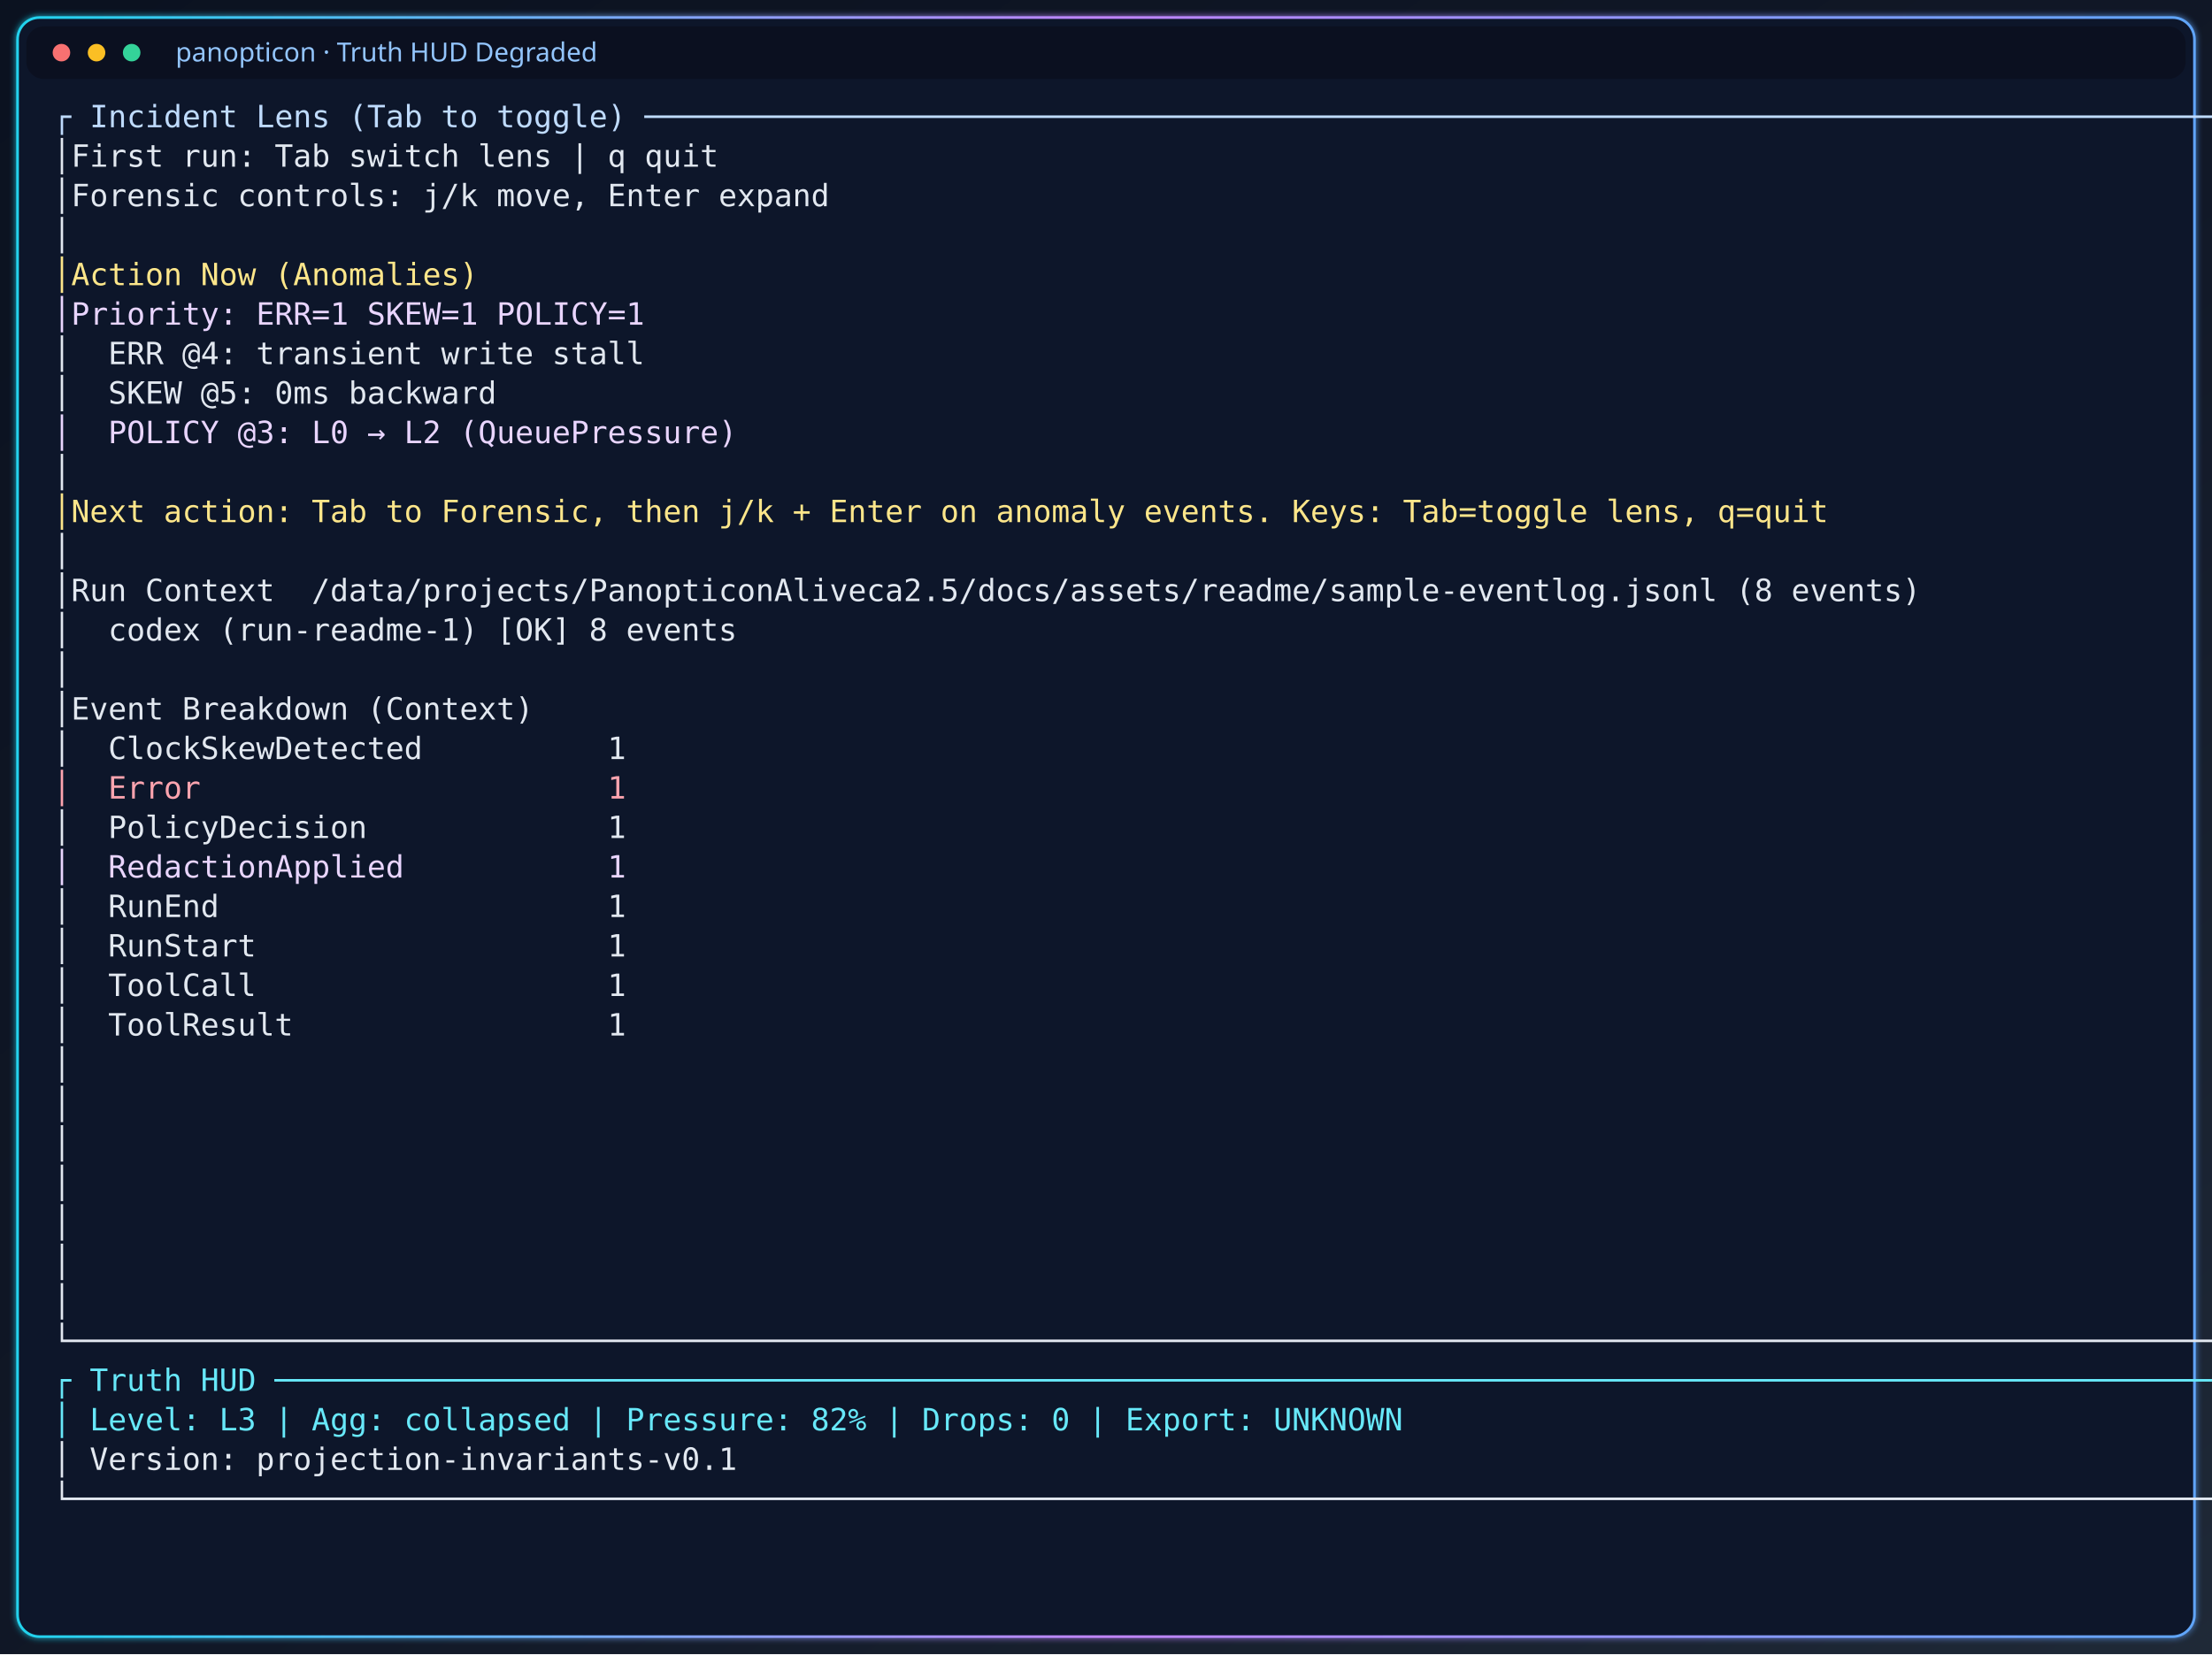
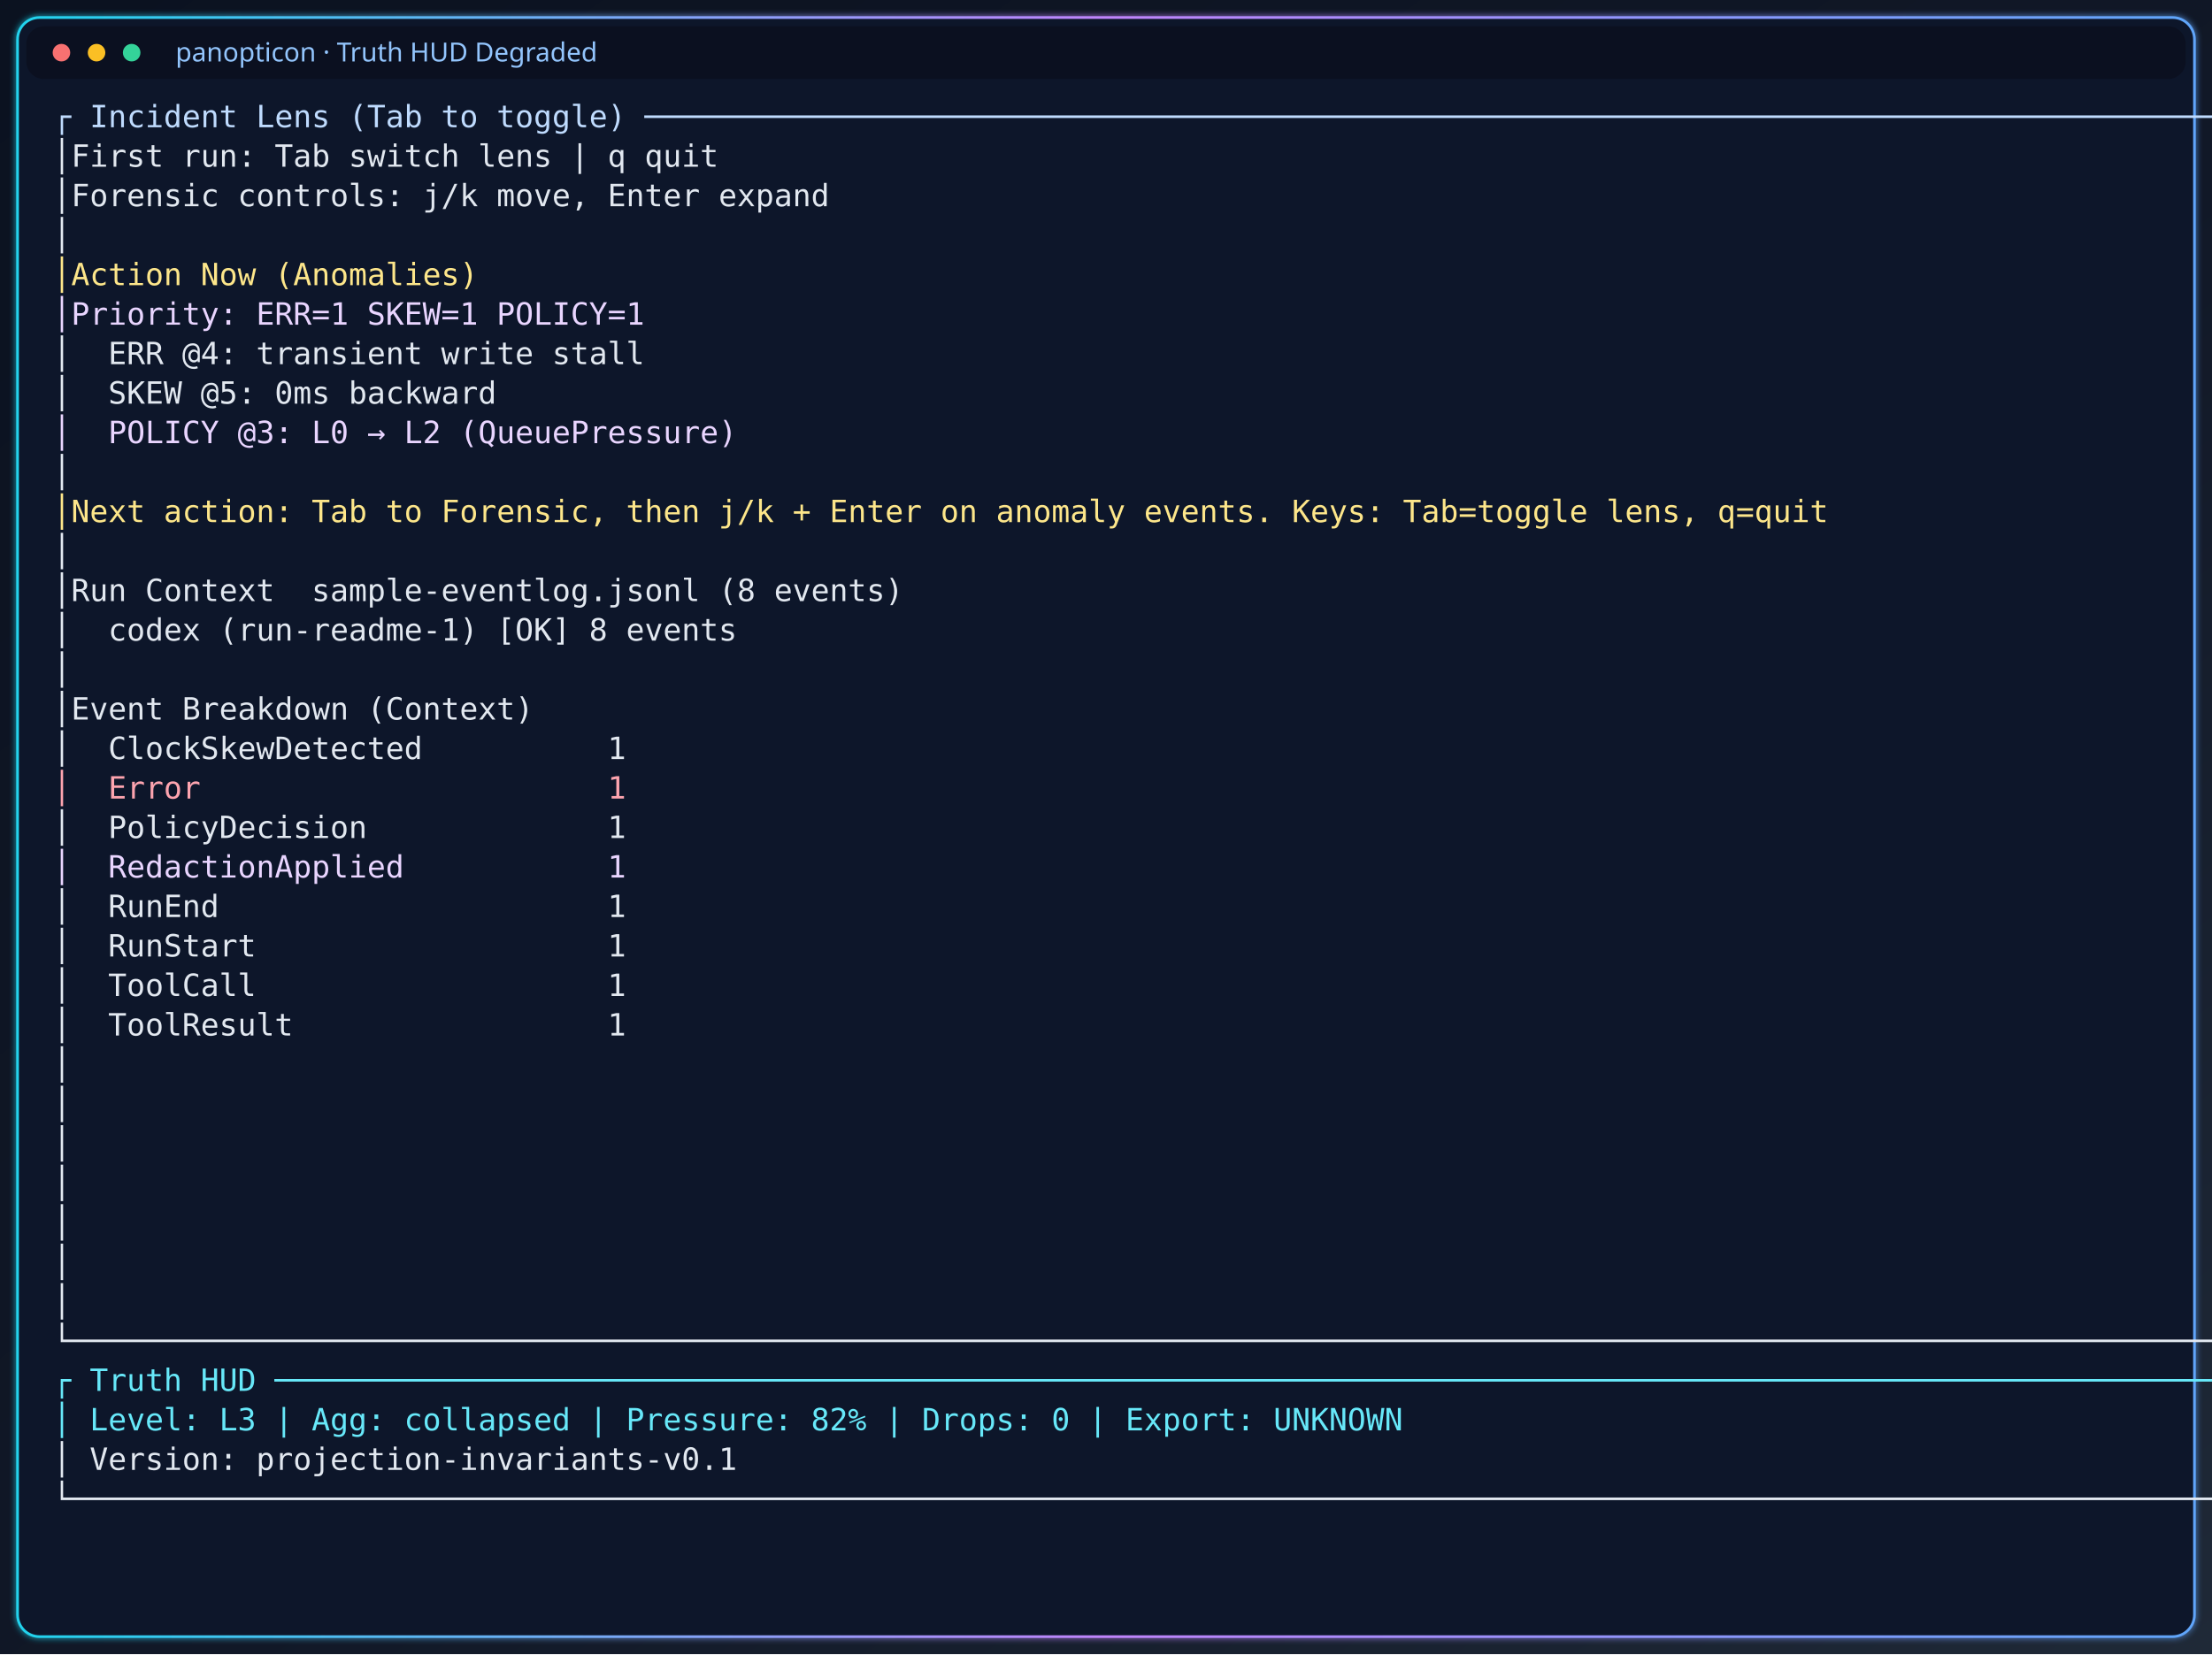
<svg xmlns="http://www.w3.org/2000/svg" width="1008" height="754" viewBox="0 0 1008 754" role="img" aria-label="Truth HUD Degraded">
  <defs>
    <linearGradient id="bg" x1="0" y1="0" x2="1" y2="1">
      <stop offset="0%" stop-color="#0b1220" />
      <stop offset="55%" stop-color="#111827" />
      <stop offset="100%" stop-color="#1f2937" />
    </linearGradient>
    <linearGradient id="frame" x1="0" y1="0" x2="1" y2="0">
      <stop offset="0%" stop-color="#22d3ee" />
      <stop offset="50%" stop-color="#c084fc" />
      <stop offset="100%" stop-color="#60a5fa" />
    </linearGradient>
    <filter id="glow" x="-50%" y="-50%" width="200%" height="200%">
      <feGaussianBlur stdDeviation="1.6" result="blur" />
      <feMerge>
        <feMergeNode in="blur" />
        <feMergeNode in="SourceGraphic" />
      </feMerge>
    </filter>
  </defs>
  <rect x="0" y="0" width="1008" height="754" fill="url(#bg)" />
  <rect x="8" y="8" width="992" height="738" fill="#0f172a" stroke="url(#frame)" filter="url(#glow)" stroke-width="1.2" rx="10" ry="10" />
  <rect x="12" y="12" width="984" height="24" fill="#0b1020" rx="8" ry="8" />
  <circle cx="28" cy="24" r="4" fill="#f87171" />
  <circle cx="44" cy="24" r="4" fill="#fbbf24" />
  <circle cx="60" cy="24" r="4" fill="#34d399" />
  <text x="80" y="28" fill="#93c5fd" font-size="12" font-family="ui-sans-serif, system-ui, sans-serif">panopticon · Truth HUD Degraded</text>
  <g font-family="ui-monospace, SFMono-Regular, Menlo, Consolas, monospace" font-size="14">
    <text x="24" y="58" fill="#bfdbfe" xml:space="preserve">┌ Incident Lens (Tab to toggle) ───────────────────────────────────────────────────────────────────────────────────────┐</text>
    <text x="24" y="76" fill="#e2e8f0" xml:space="preserve">│First run: Tab switch lens | q quit                                                                                   │</text>
    <text x="24" y="94" fill="#e2e8f0" xml:space="preserve">│Forensic controls: j/k move, Enter expand                                                                             │</text>
    <text x="24" y="112" fill="#e2e8f0" xml:space="preserve">│                                                                                                                      │</text>
    <text x="24" y="130" fill="#fde68a" xml:space="preserve">│Action Now (Anomalies)                                                                                                │</text>
    <text x="24" y="148" fill="#e9d5ff" xml:space="preserve">│Priority: ERR=1 SKEW=1 POLICY=1                                                                                       │</text>
    <text x="24" y="166" fill="#e2e8f0" xml:space="preserve">│  ERR @4: transient write stall                                                                                       │</text>
    <text x="24" y="184" fill="#e2e8f0" xml:space="preserve">│  SKEW @5: 0ms backward                                                                                               │</text>
    <text x="24" y="202" fill="#e9d5ff" xml:space="preserve">│  POLICY @3: L0 → L2 (QueuePressure)                                                                                  │</text>
    <text x="24" y="220" fill="#e2e8f0" xml:space="preserve">│                                                                                                                      │</text>
    <text x="24" y="238" fill="#fde68a" xml:space="preserve">│Next action: Tab to Forensic, then j/k + Enter on anomaly events. Keys: Tab=toggle lens, q=quit                       │</text>
    <text x="24" y="256" fill="#e2e8f0" xml:space="preserve">│                                                                                                                      │</text>
-     <text x="24" y="274" fill="#e2e8f0" xml:space="preserve">│Run Context  /data/projects/PanopticonAliveca2.5/docs/assets/readme/sample-eventlog.jsonl (8 events)                  │</text>
+     <text x="24" y="274" fill="#e2e8f0" xml:space="preserve">│Run Context  sample-eventlog.jsonl (8 events)                                                                         │</text>
    <text x="24" y="292" fill="#e2e8f0" xml:space="preserve">│  codex (run-readme-1) [OK] 8 events                                                                                  │</text>
    <text x="24" y="310" fill="#e2e8f0" xml:space="preserve">│                                                                                                                      │</text>
    <text x="24" y="328" fill="#e2e8f0" xml:space="preserve">│Event Breakdown (Context)                                                                                             │</text>
    <text x="24" y="346" fill="#e2e8f0" xml:space="preserve">│  ClockSkewDetected          1                                                                                        │</text>
    <text x="24" y="364" fill="#fda4af" xml:space="preserve">│  Error                      1                                                                                        │</text>
    <text x="24" y="382" fill="#e2e8f0" xml:space="preserve">│  PolicyDecision             1                                                                                        │</text>
    <text x="24" y="400" fill="#e9d5ff" xml:space="preserve">│  RedactionApplied           1                                                                                        │</text>
    <text x="24" y="418" fill="#e2e8f0" xml:space="preserve">│  RunEnd                     1                                                                                        │</text>
    <text x="24" y="436" fill="#e2e8f0" xml:space="preserve">│  RunStart                   1                                                                                        │</text>
    <text x="24" y="454" fill="#e2e8f0" xml:space="preserve">│  ToolCall                   1                                                                                        │</text>
    <text x="24" y="472" fill="#e2e8f0" xml:space="preserve">│  ToolResult                 1                                                                                        │</text>
    <text x="24" y="490" fill="#e2e8f0" xml:space="preserve">│                                                                                                                      │</text>
    <text x="24" y="508" fill="#e2e8f0" xml:space="preserve">│                                                                                                                      │</text>
    <text x="24" y="526" fill="#e2e8f0" xml:space="preserve">│                                                                                                                      │</text>
    <text x="24" y="544" fill="#e2e8f0" xml:space="preserve">│                                                                                                                      │</text>
    <text x="24" y="562" fill="#e2e8f0" xml:space="preserve">│                                                                                                                      │</text>
    <text x="24" y="580" fill="#e2e8f0" xml:space="preserve">│                                                                                                                      │</text>
    <text x="24" y="598" fill="#e2e8f0" xml:space="preserve">│                                                                                                                      │</text>
    <text x="24" y="616" fill="#e2e8f0" xml:space="preserve">└──────────────────────────────────────────────────────────────────────────────────────────────────────────────────────┘</text>
    <text x="24" y="634" fill="#67e8f9" xml:space="preserve">┌ Truth HUD ───────────────────────────────────────────────────────────────────────────────────────────────────────────┐</text>
    <text x="24" y="652" fill="#67e8f9" xml:space="preserve">│ Level: L3 | Agg: collapsed | Pressure: 82% | Drops: 0 | Export: UNKNOWN                                              │</text>
    <text x="24" y="670" fill="#e2e8f0" xml:space="preserve">│ Version: projection-invariants-v0.1                                                                                  │</text>
    <text x="24" y="688" fill="#e2e8f0" xml:space="preserve">└──────────────────────────────────────────────────────────────────────────────────────────────────────────────────────┘</text>
  </g>
</svg>
